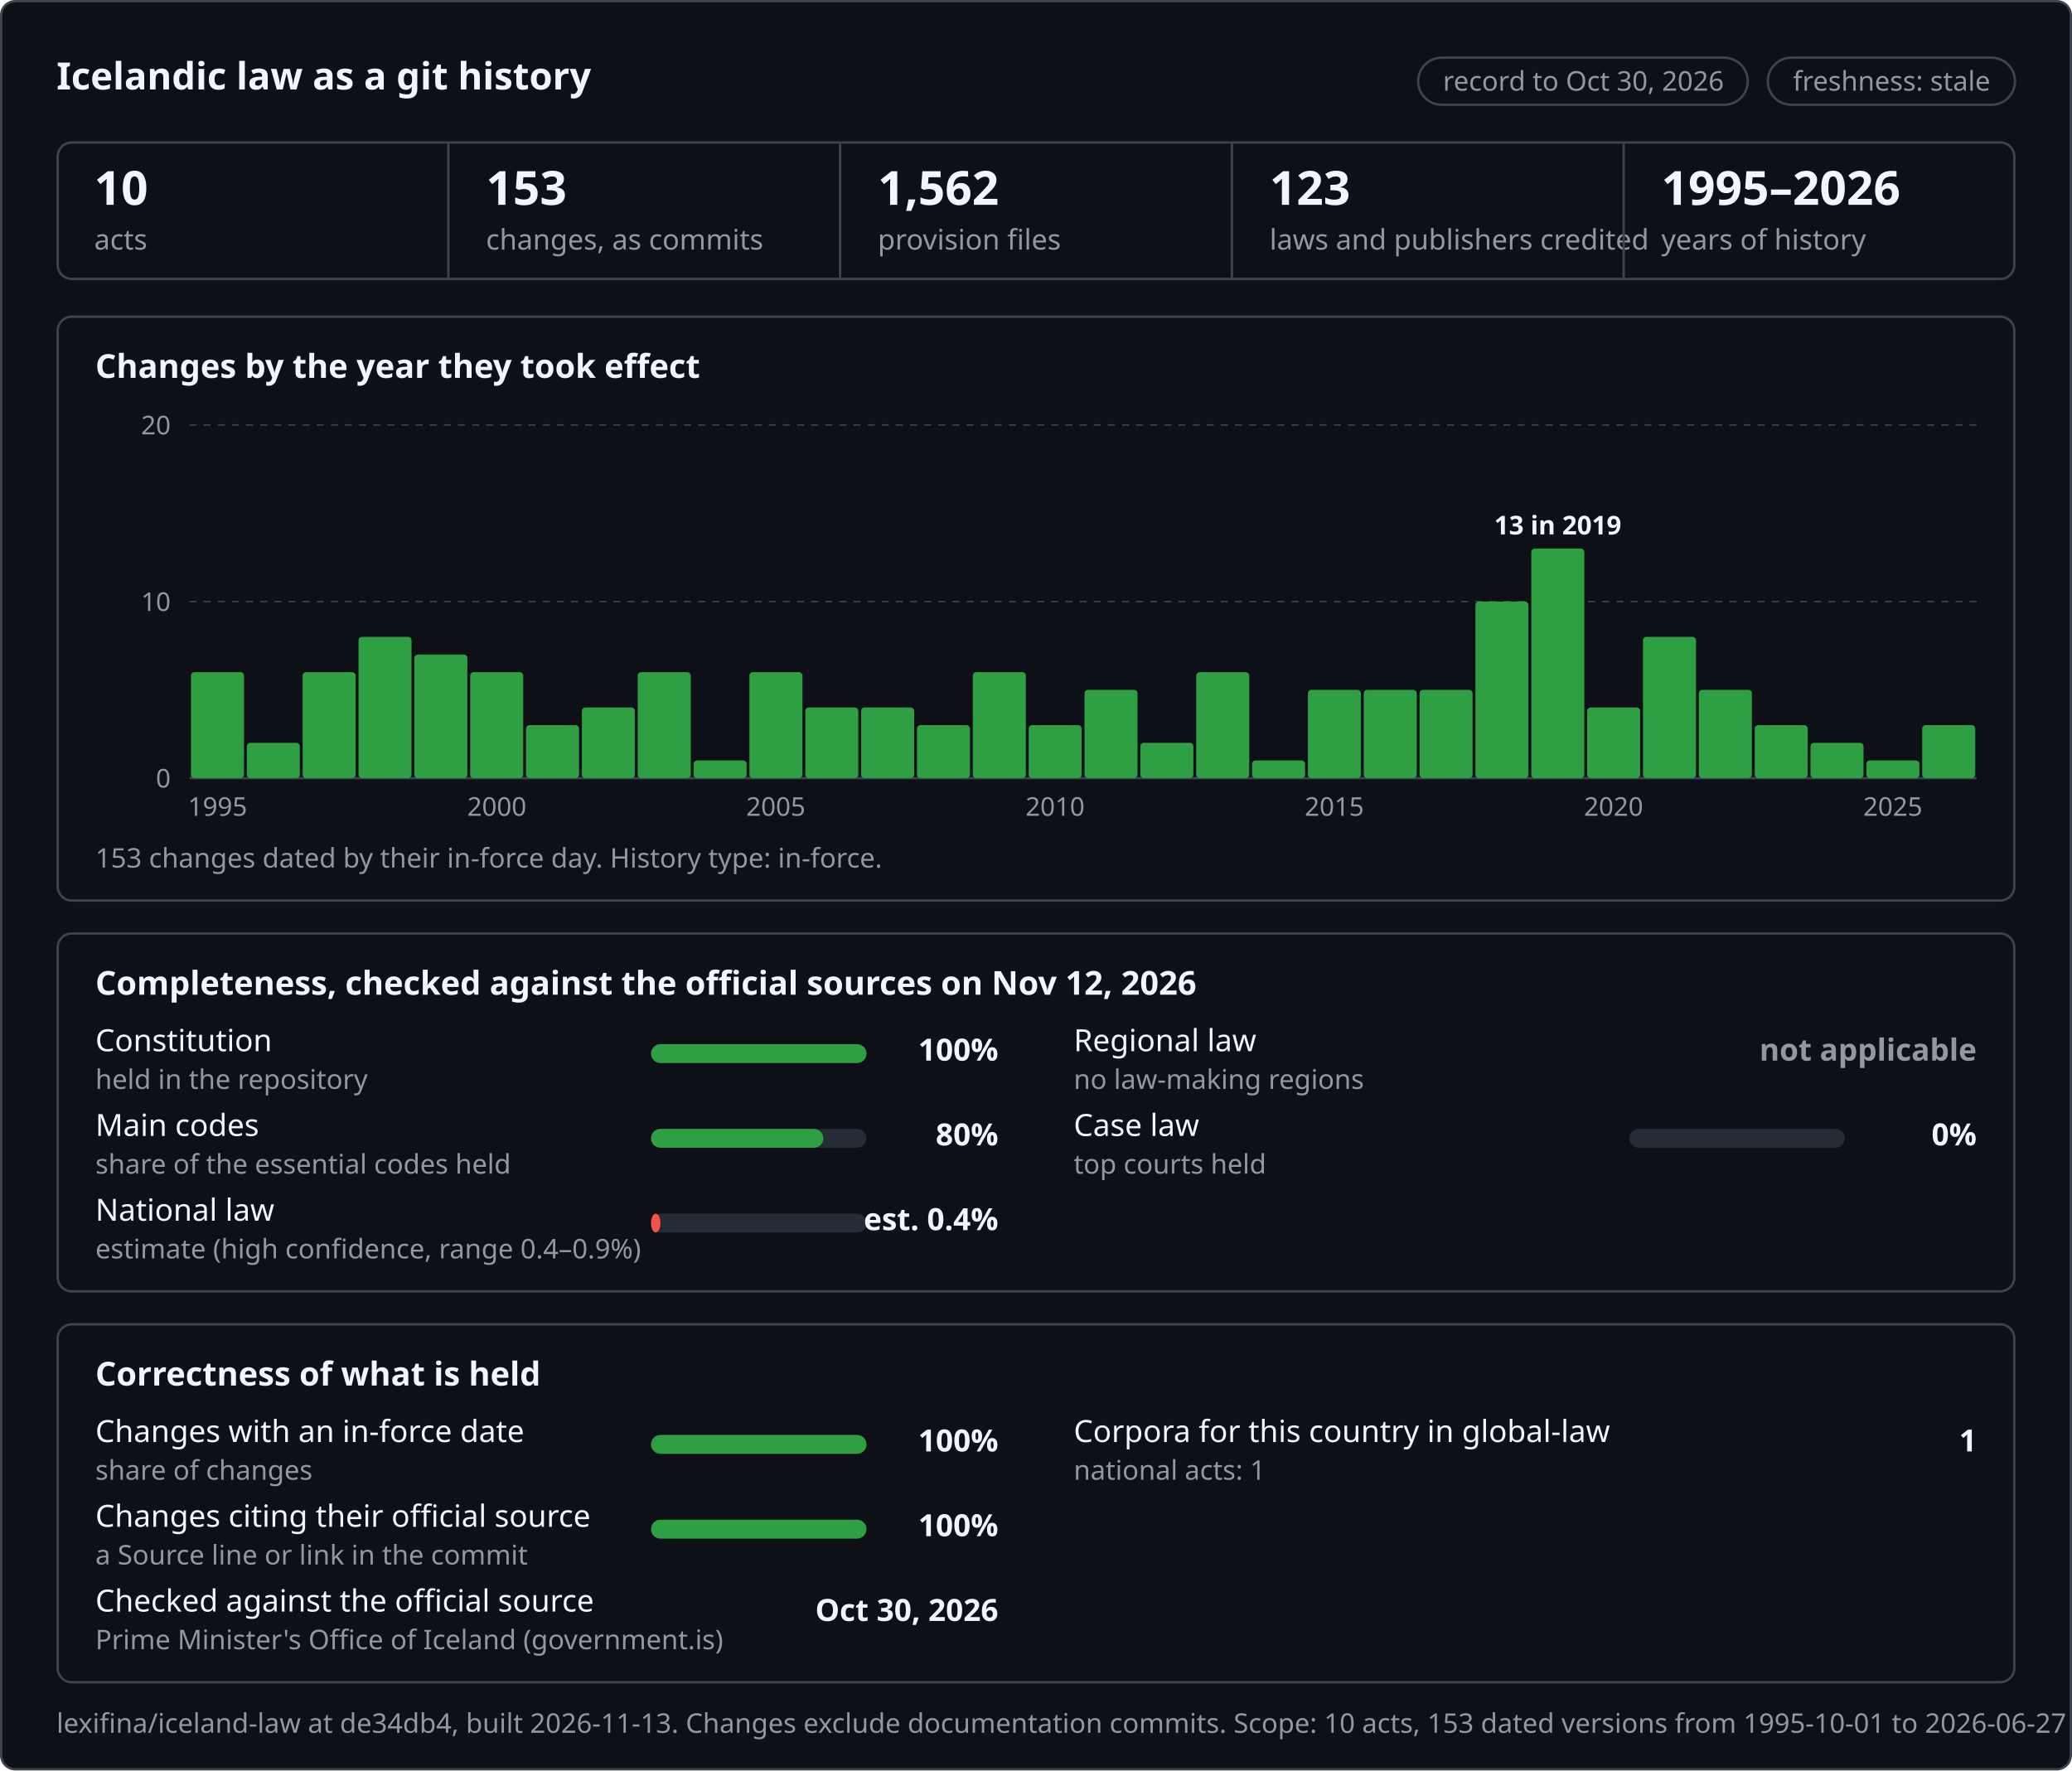
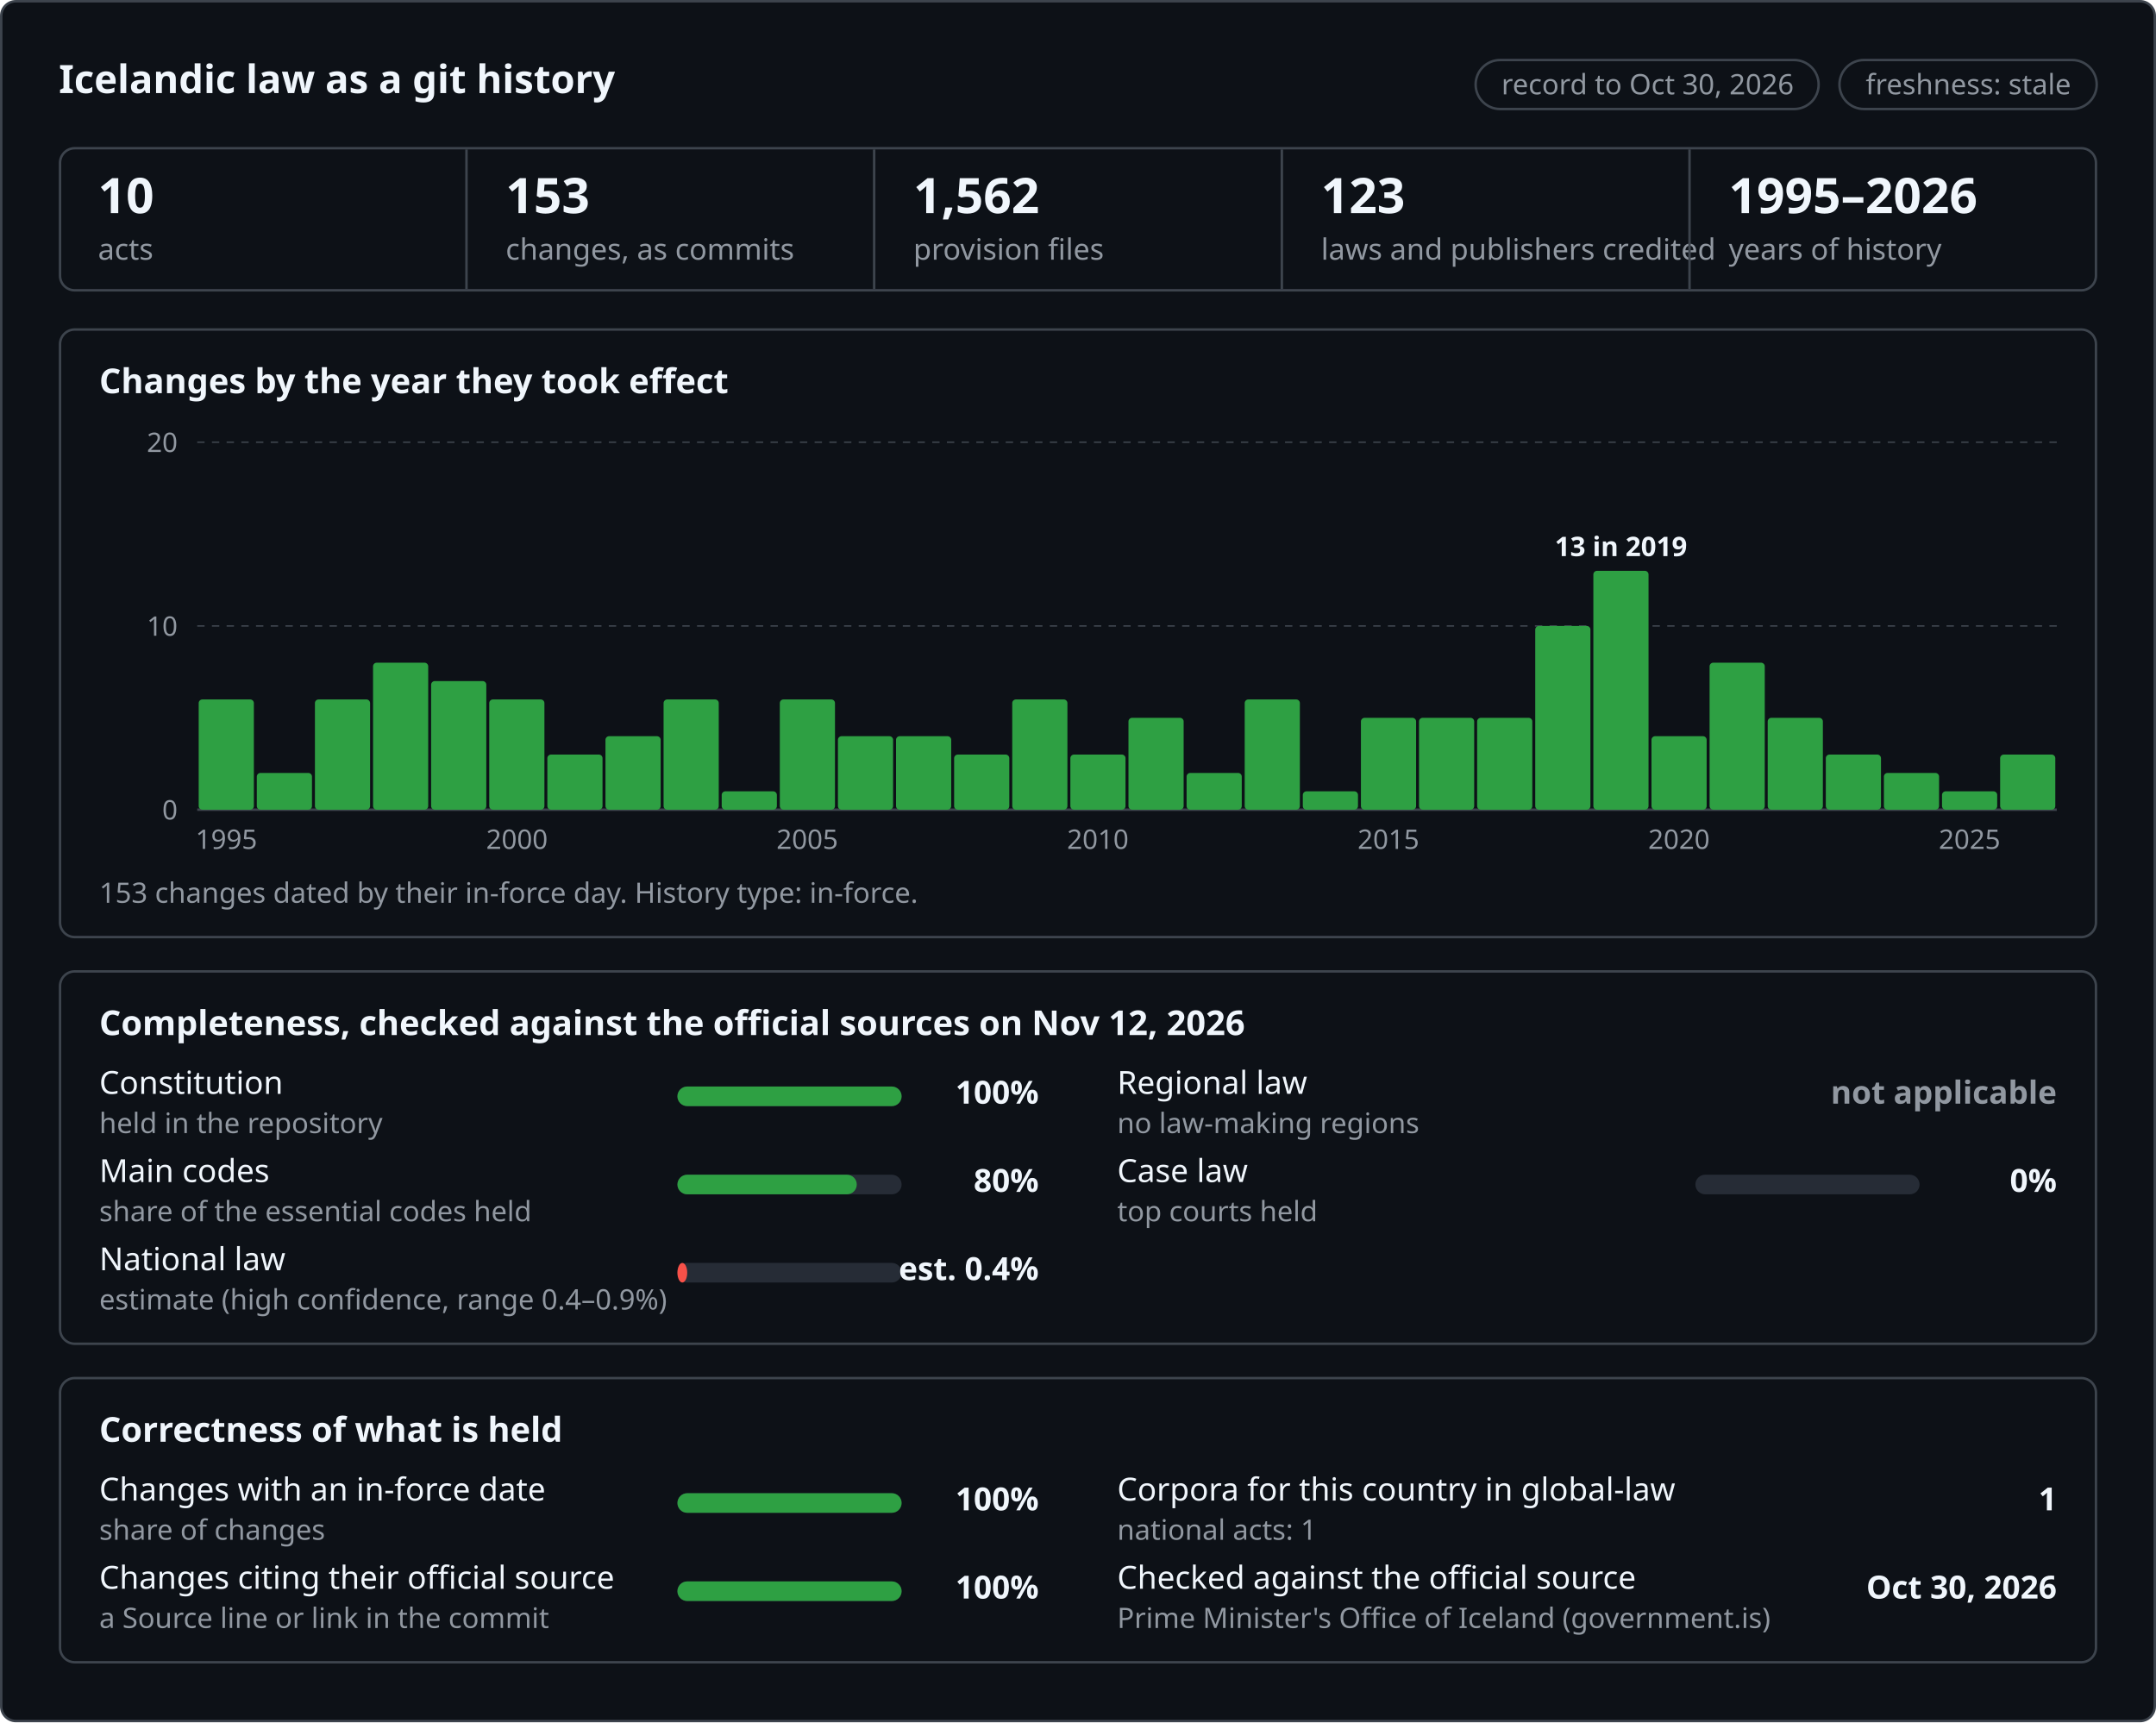
- <svg xmlns="http://www.w3.org/2000/svg" width="880" height="752" viewBox="0 0 880 752" font-family="-apple-system,BlinkMacSystemFont,Segoe UI,Noto Sans,Helvetica,Arial,sans-serif">
-   <rect x="0.5" y="0.5" width="879" height="751" rx="6" fill="#0d1117" stroke="#3d444d" />
+ <svg xmlns="http://www.w3.org/2000/svg" width="880" height="703" viewBox="0 0 880 703" font-family="-apple-system,BlinkMacSystemFont,Segoe UI,Noto Sans,Helvetica,Arial,sans-serif">
+   <rect x="0.5" y="0.5" width="879" height="702" rx="6" fill="#0d1117" stroke="#3d444d" />
  <text x="24" y="38" font-size="16" font-weight="600" fill="#f0f6fc">Icelandic law as a git history</text>
  <rect x="602.3" y="24.5" width="140" height="20" rx="10" fill="none" stroke="#3d444d" />
  <text x="672.5" y="38.5" font-size="11.5" font-weight="500" text-anchor="middle" fill="#9198a1">record to Oct 30, 2026</text>
  <rect x="750.8" y="24.5" width="105" height="20" rx="10" fill="none" stroke="#3d444d" />
  <text x="803.4" y="38.5" font-size="11.5" font-weight="500" text-anchor="middle" fill="#9198a1">freshness: stale</text>
  <rect x="24.5" y="60.5" width="831" height="58" rx="6" fill="#0d1117" stroke="#3d444d" />
  <text x="40.0" y="87" font-size="20" font-weight="600" fill="#f0f6fc">10</text>
  <text x="40.0" y="106" font-size="12" fill="#9198a1">acts</text>
  <line x1="190.4" y1="61" x2="190.4" y2="118" stroke="#3d444d" />
  <text x="206.4" y="87" font-size="20" font-weight="600" fill="#f0f6fc">153</text>
  <text x="206.4" y="106" font-size="12" fill="#9198a1">changes, as commits</text>
  <line x1="356.8" y1="61" x2="356.8" y2="118" stroke="#3d444d" />
  <text x="372.8" y="87" font-size="20" font-weight="600" fill="#f0f6fc">1,562</text>
  <text x="372.8" y="106" font-size="12" fill="#9198a1">provision files</text>
  <line x1="523.2" y1="61" x2="523.2" y2="118" stroke="#3d444d" />
  <text x="539.2" y="87" font-size="20" font-weight="600" fill="#f0f6fc">123</text>
  <text x="539.2" y="106" font-size="12" fill="#9198a1" textLength="142" lengthAdjust="spacingAndGlyphs">laws and publishers credited</text>
  <line x1="689.6" y1="61" x2="689.6" y2="118" stroke="#3d444d" />
  <text x="705.6" y="87" font-size="20" font-weight="600" fill="#f0f6fc">1995–2026</text>
  <text x="705.6" y="106" font-size="12" fill="#9198a1">years of history</text>
  <rect x="24.5" y="134.5" width="831" height="248" rx="6" fill="#0d1117" stroke="#3d444d" />
  <text x="40.5" y="160.5" font-size="14" font-weight="600" fill="#f0f6fc">Changes by the year they took effect</text>
  <line x1="80.5" y1="330.5" x2="839.5" y2="330.5" stroke="#3d444d" stroke-width="1" />
  <text x="72.5" y="334.5" font-size="11" text-anchor="end" fill="#9198a1">0</text>
  <line x1="80.5" y1="255.5" x2="839.5" y2="255.5" stroke="#3d444d" stroke-width="0.6" stroke-dasharray="3 3" />
  <text x="72.5" y="259.5" font-size="11" text-anchor="end" fill="#9198a1">10</text>
  <line x1="80.5" y1="180.5" x2="839.5" y2="180.5" stroke="#3d444d" stroke-width="0.6" stroke-dasharray="3 3" />
  <text x="72.5" y="184.5" font-size="11" text-anchor="end" fill="#9198a1">20</text>
  <rect x="81.10" y="285.5" width="22.52" height="45.0" rx="1.5" fill="#2ea043" />
  <text x="92.4" y="346.5" font-size="11" text-anchor="middle" fill="#9198a1">1995</text>
  <rect x="104.82" y="315.5" width="22.52" height="15.0" rx="1.5" fill="#2ea043" />
  <rect x="128.54" y="285.5" width="22.52" height="45.0" rx="1.5" fill="#2ea043" />
  <rect x="152.26" y="270.5" width="22.52" height="60.0" rx="1.5" fill="#2ea043" />
  <rect x="175.97" y="278.0" width="22.52" height="52.5" rx="1.5" fill="#2ea043" />
  <rect x="199.69" y="285.5" width="22.52" height="45.0" rx="1.5" fill="#2ea043" />
  <text x="211.0" y="346.5" font-size="11" text-anchor="middle" fill="#9198a1">2000</text>
  <rect x="223.41" y="308.0" width="22.52" height="22.5" rx="1.5" fill="#2ea043" />
  <rect x="247.13" y="300.5" width="22.52" height="30.0" rx="1.5" fill="#2ea043" />
  <rect x="270.85" y="285.5" width="22.52" height="45.0" rx="1.5" fill="#2ea043" />
  <rect x="294.57" y="323.0" width="22.52" height="7.5" rx="1.5" fill="#2ea043" />
  <rect x="318.29" y="285.5" width="22.52" height="45.0" rx="1.5" fill="#2ea043" />
  <text x="329.5" y="346.5" font-size="11" text-anchor="middle" fill="#9198a1">2005</text>
  <rect x="342.01" y="300.5" width="22.52" height="30.0" rx="1.5" fill="#2ea043" />
  <rect x="365.73" y="300.5" width="22.52" height="30.0" rx="1.5" fill="#2ea043" />
  <rect x="389.44" y="308.0" width="22.52" height="22.5" rx="1.5" fill="#2ea043" />
  <rect x="413.16" y="285.5" width="22.52" height="45.0" rx="1.5" fill="#2ea043" />
  <rect x="436.88" y="308.0" width="22.52" height="22.5" rx="1.5" fill="#2ea043" />
  <text x="448.1" y="346.5" font-size="11" text-anchor="middle" fill="#9198a1">2010</text>
  <rect x="460.60" y="293.0" width="22.52" height="37.5" rx="1.5" fill="#2ea043" />
  <rect x="484.32" y="315.5" width="22.52" height="15.0" rx="1.5" fill="#2ea043" />
  <rect x="508.04" y="285.5" width="22.52" height="45.0" rx="1.5" fill="#2ea043" />
  <rect x="531.76" y="323.0" width="22.52" height="7.5" rx="1.5" fill="#2ea043" />
  <rect x="555.48" y="293.0" width="22.52" height="37.5" rx="1.5" fill="#2ea043" />
  <text x="566.7" y="346.5" font-size="11" text-anchor="middle" fill="#9198a1">2015</text>
  <rect x="579.19" y="293.0" width="22.52" height="37.5" rx="1.5" fill="#2ea043" />
  <rect x="602.91" y="293.0" width="22.52" height="37.5" rx="1.5" fill="#2ea043" />
  <rect x="626.63" y="255.5" width="22.52" height="75.0" rx="1.5" fill="#2ea043" />
  <rect x="650.35" y="233.0" width="22.52" height="97.5" rx="1.5" fill="#2ea043" />
  <text x="661.6" y="227.0" font-size="11" font-weight="600" text-anchor="middle" fill="#f0f6fc">13 in 2019</text>
  <rect x="674.07" y="300.5" width="22.52" height="30.0" rx="1.5" fill="#2ea043" />
  <text x="685.3" y="346.5" font-size="11" text-anchor="middle" fill="#9198a1">2020</text>
  <rect x="697.79" y="270.5" width="22.52" height="60.0" rx="1.5" fill="#2ea043" />
  <rect x="721.51" y="293.0" width="22.52" height="37.5" rx="1.5" fill="#2ea043" />
  <rect x="745.23" y="308.0" width="22.52" height="22.5" rx="1.5" fill="#2ea043" />
  <rect x="768.94" y="315.5" width="22.52" height="15.0" rx="1.5" fill="#2ea043" />
  <rect x="792.66" y="323.0" width="22.52" height="7.5" rx="1.5" fill="#2ea043" />
  <text x="803.9" y="346.5" font-size="11" text-anchor="middle" fill="#9198a1">2025</text>
  <rect x="816.38" y="308.0" width="22.52" height="22.5" rx="1.5" fill="#2ea043" />
  <text x="40.5" y="368.5" font-size="11.5" fill="#9198a1">153 changes dated by their in-force day. History type: in-force.</text>
  <rect x="24.5" y="396.5" width="831" height="152" rx="6" fill="#0d1117" stroke="#3d444d" />
  <text x="40.5" y="422.5" font-size="14" font-weight="600" fill="#f0f6fc">Completeness, checked against the official sources on Nov 12, 2026</text>
  <text x="40.5" y="446.5" font-size="13" fill="#f0f6fc">Constitution</text>
  <text x="40.5" y="462.5" font-size="11.5" fill="#9198a1">held in the repository</text>
  <g>
    <rect x="276.5" y="443.5" width="91.5" height="8" rx="4" fill="#262c36" />
    <rect x="276.5" y="443.5" width="91.5" height="8" rx="4" fill="#2ea043" />
  </g>
  <text x="424.0" y="450.5" font-size="13" font-weight="600" text-anchor="end" fill="#f0f6fc">100%</text>
  <text x="40.5" y="482.5" font-size="13" fill="#f0f6fc">Main codes</text>
  <text x="40.5" y="498.5" font-size="11.5" fill="#9198a1">share of the essential codes held</text>
  <g>
    <rect x="276.5" y="479.5" width="91.5" height="8" rx="4" fill="#262c36" />
    <rect x="276.5" y="479.5" width="73.2" height="8" rx="4" fill="#2ea043" />
  </g>
  <text x="424.0" y="486.5" font-size="13" font-weight="600" text-anchor="end" fill="#f0f6fc">80%</text>
  <text x="40.5" y="518.5" font-size="13" fill="#f0f6fc">National law</text>
  <text x="40.5" y="534.5" font-size="11.5" fill="#9198a1">estimate (high confidence, range 0.4–0.9%)</text>
  <g>
    <rect x="276.5" y="515.5" width="91.5" height="8" rx="4" fill="#262c36" />
    <rect x="276.5" y="515.5" width="4.0" height="8" rx="4" fill="#f85149" />
  </g>
  <text x="424.0" y="522.5" font-size="13" font-weight="600" text-anchor="end" fill="#f0f6fc">est. 0.4%</text>
  <text x="456.0" y="446.5" font-size="13" fill="#f0f6fc">Regional law</text>
  <text x="456.0" y="462.5" font-size="11.5" fill="#9198a1">no law-making regions</text>
  <text x="839.5" y="450.5" font-size="13" font-weight="600" text-anchor="end" fill="#9198a1">not applicable</text>
  <text x="456.0" y="482.5" font-size="13" fill="#f0f6fc">Case law</text>
  <text x="456.0" y="498.5" font-size="11.5" fill="#9198a1">top courts held</text>
  <g>
    <rect x="692.0" y="479.5" width="91.5" height="8" rx="4" fill="#262c36" />
  </g>
  <text x="839.5" y="486.5" font-size="13" font-weight="600" text-anchor="end" fill="#f0f6fc">0%</text>
-   <rect x="24.5" y="562.5" width="831" height="152" rx="6" fill="#0d1117" stroke="#3d444d" />
+   <rect x="24.5" y="562.5" width="831" height="116" rx="6" fill="#0d1117" stroke="#3d444d" />
  <text x="40.5" y="588.5" font-size="14" font-weight="600" fill="#f0f6fc">Correctness of what is held</text>
  <text x="40.5" y="612.5" font-size="13" fill="#f0f6fc">Changes with an in-force date</text>
  <text x="40.5" y="628.5" font-size="11.5" fill="#9198a1">share of changes</text>
  <g>
    <rect x="276.5" y="609.5" width="91.5" height="8" rx="4" fill="#262c36" />
    <rect x="276.5" y="609.5" width="91.5" height="8" rx="4" fill="#2ea043" />
  </g>
  <text x="424.0" y="616.5" font-size="13" font-weight="600" text-anchor="end" fill="#f0f6fc">100%</text>
  <text x="40.5" y="648.5" font-size="13" fill="#f0f6fc">Changes citing their official source</text>
  <text x="40.5" y="664.5" font-size="11.5" fill="#9198a1">a Source line or link in the commit</text>
  <g>
    <rect x="276.5" y="645.5" width="91.5" height="8" rx="4" fill="#262c36" />
    <rect x="276.5" y="645.5" width="91.5" height="8" rx="4" fill="#2ea043" />
  </g>
  <text x="424.0" y="652.5" font-size="13" font-weight="600" text-anchor="end" fill="#f0f6fc">100%</text>
-   <text x="40.5" y="684.5" font-size="13" fill="#f0f6fc">Checked against the official source</text>
-   <text x="40.5" y="700.5" font-size="11.5" fill="#9198a1">Prime Minister's Office of Iceland (government.is)</text>
-   <text x="424.0" y="688.5" font-size="13" font-weight="600" text-anchor="end" fill="#f0f6fc">Oct 30, 2026</text>
  <text x="456.0" y="612.5" font-size="13" fill="#f0f6fc">Corpora for this country in global-law</text>
  <text x="456.0" y="628.5" font-size="11.5" fill="#9198a1">national acts: 1</text>
  <text x="839.5" y="616.5" font-size="13" font-weight="600" text-anchor="end" fill="#f0f6fc">1</text>
-   <text x="24" y="736" font-size="11.5" fill="#9198a1">lexifina/iceland-law at de34db4, built 2026-11-13. Changes exclude documentation commits. Scope: 10 acts, 153 dated versions from 1995-10-01 to 2026-06-27</text>
+   <text x="456.0" y="648.5" font-size="13" fill="#f0f6fc">Checked against the official source</text>
+   <text x="456.0" y="664.5" font-size="11.5" fill="#9198a1">Prime Minister's Office of Iceland (government.is)</text>
+   <text x="839.5" y="652.5" font-size="13" font-weight="600" text-anchor="end" fill="#f0f6fc">Oct 30, 2026</text>
</svg>
